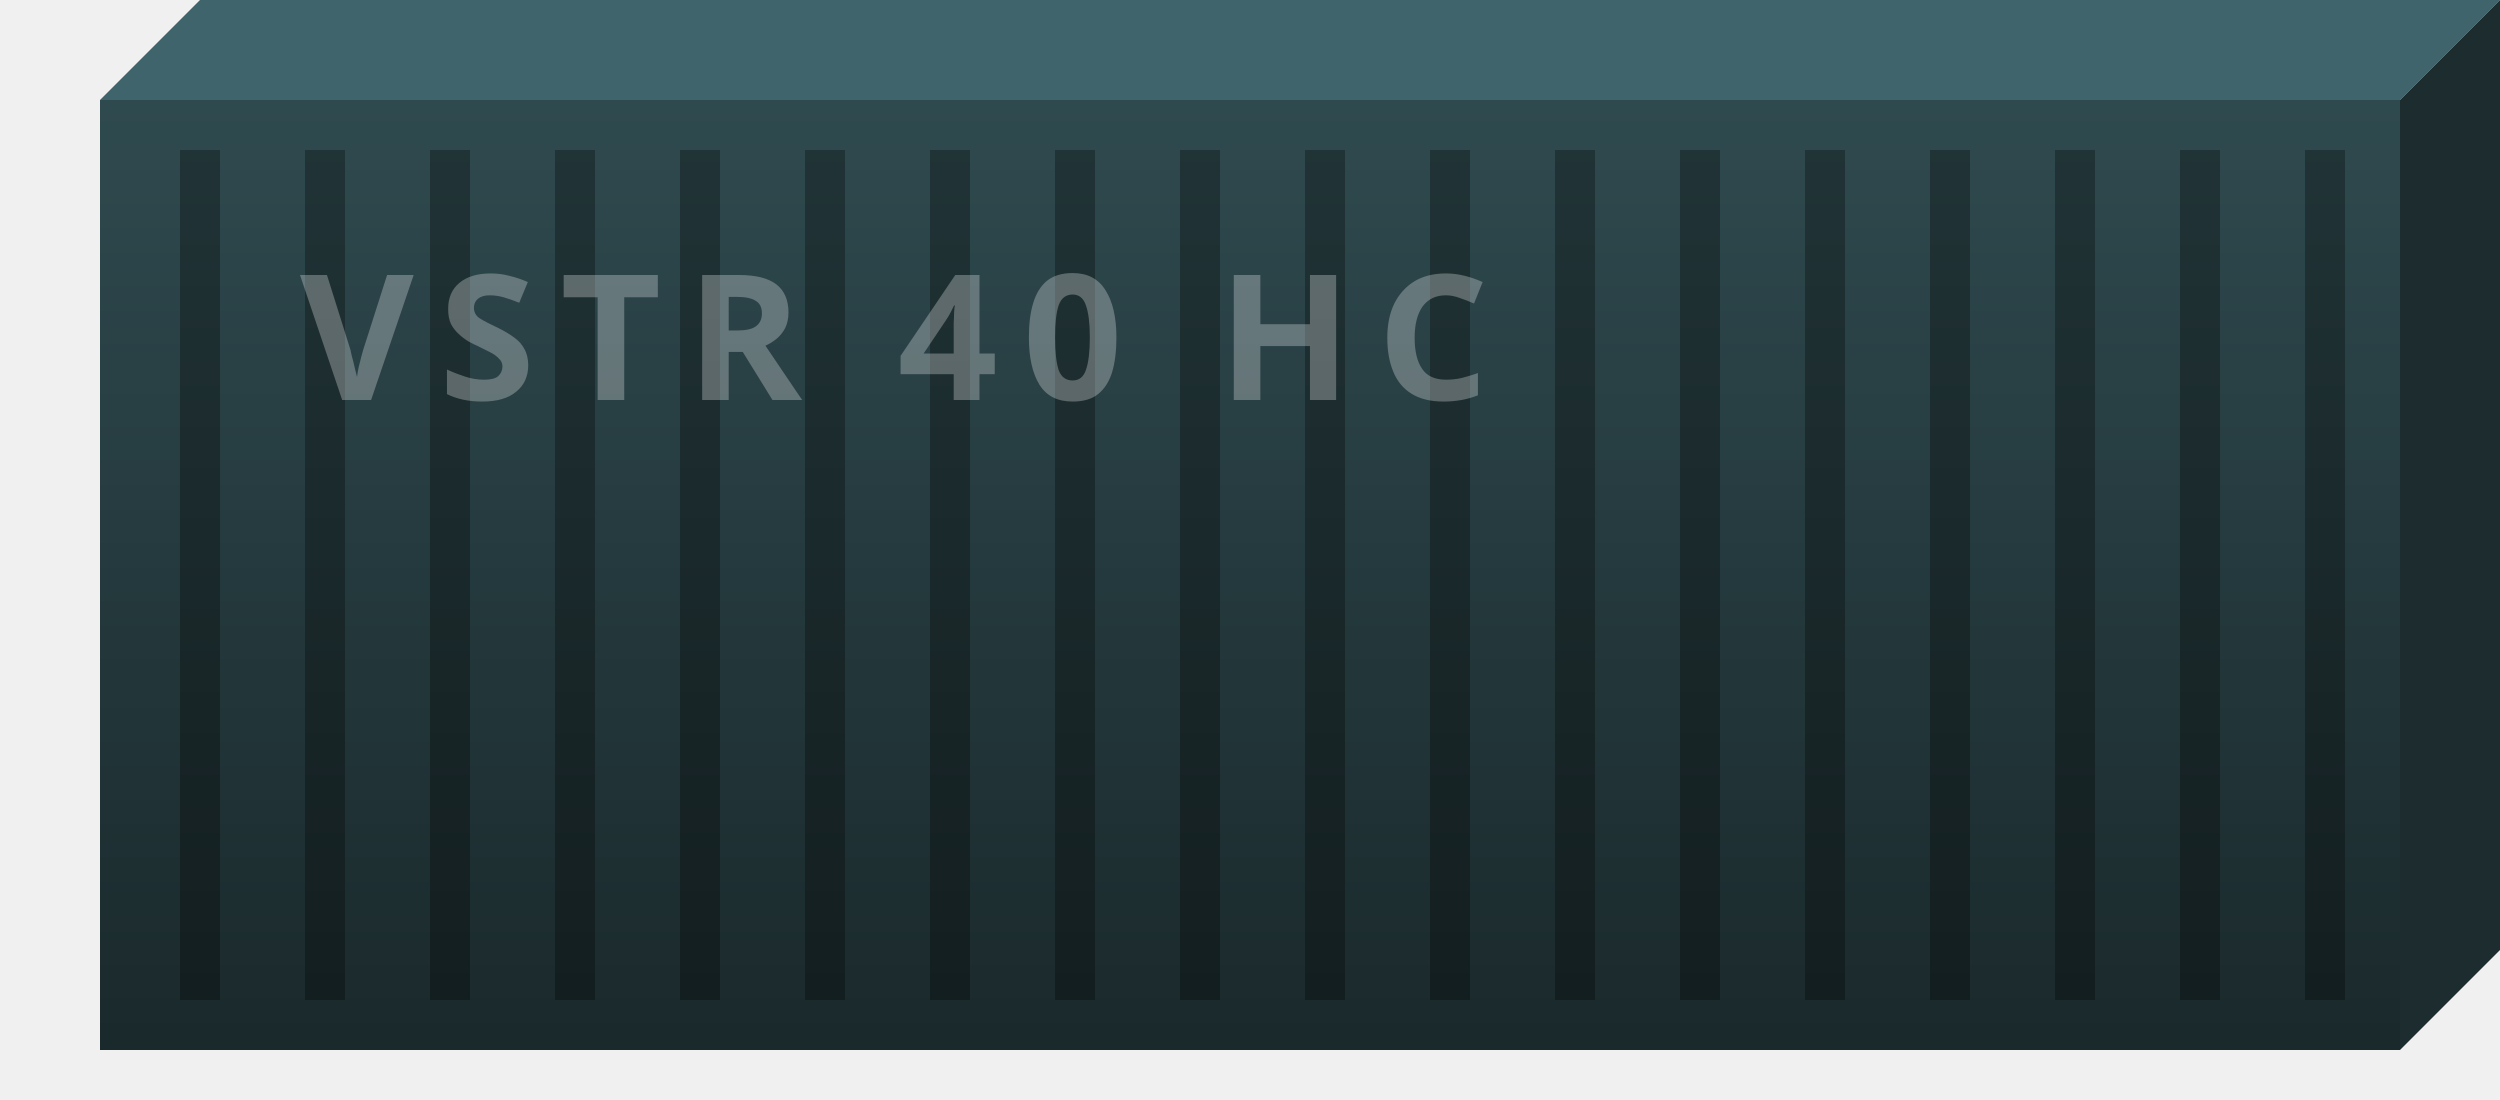
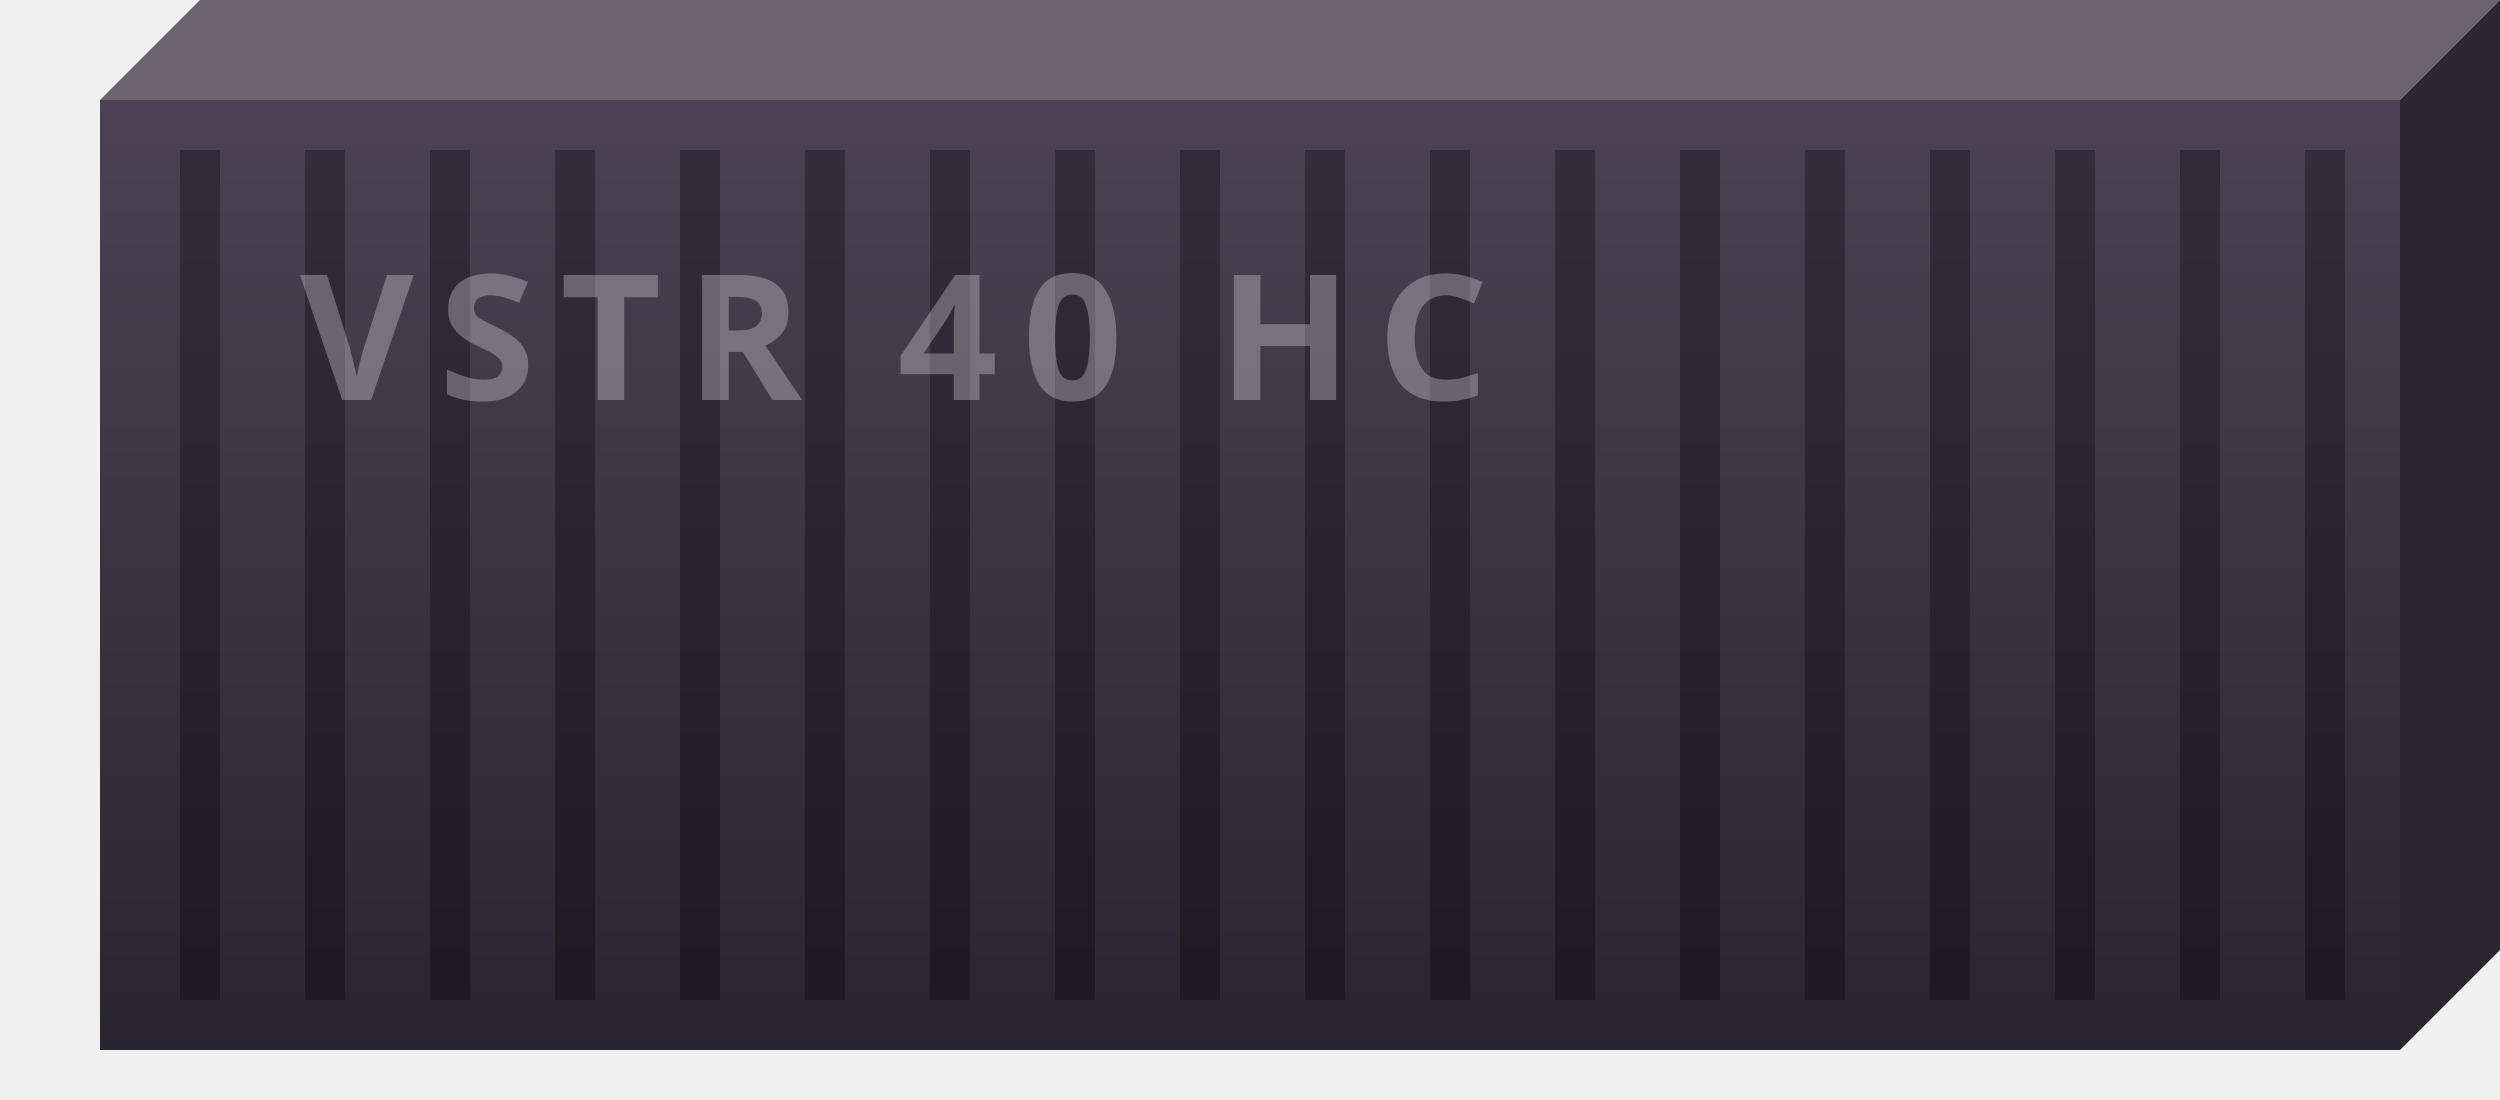
<svg xmlns="http://www.w3.org/2000/svg" viewBox="0 0 100 44" width="400" height="176">
  <defs>
    <filter id="rimW" x="-30%" y="-30%" width="160%" height="160%" color-interpolation-filters="sRGB">
      <feOffset in="SourceAlpha" dx="-1.3" dy="0.7" result="o" />
      <feComposite in="SourceAlpha" in2="o" operator="out" result="e" />
-       <feFlood flood-color="#FFB46A" flood-opacity=".95" />
+       <feFlood flood-color="#f4b06a" flood-opacity=".95" />
      <feComposite in2="e" operator="in" result="rim" />
      <feOffset in="SourceAlpha" dx="2.2" dy="-0.6" result="o2" />
      <feComposite in="SourceAlpha" in2="o2" operator="out" result="e2" />
      <feFlood flood-color="#000" flood-opacity=".35" />
      <feComposite in2="e2" operator="in" result="occ" />
      <feMerge>
        <feMergeNode in="SourceGraphic" />
        <feMergeNode in="occ" />
        <feMergeNode in="rim" />
      </feMerge>
    </filter>
    <filter id="rimC" x="-30%" y="-30%" width="160%" height="160%" color-interpolation-filters="sRGB">
      <feOffset in="SourceAlpha" dx="-1.3" dy="1" result="o" />
      <feComposite in="SourceAlpha" in2="o" operator="out" result="e" />
-       <feFlood flood-color="#BFD8FF" flood-opacity=".55" />
+       <feFlood flood-color="#9ad3f2" flood-opacity=".55" />
      <feComposite in2="e" operator="in" result="rim" />
      <feOffset in="SourceAlpha" dx="2.2" dy="-0.6" result="o2" />
      <feComposite in="SourceAlpha" in2="o2" operator="out" result="e2" />
      <feFlood flood-color="#000" flood-opacity=".4" />
      <feComposite in2="e2" operator="in" result="occ" />
      <feMerge>
        <feMergeNode in="SourceGraphic" />
        <feMergeNode in="occ" />
        <feMergeNode in="rim" />
      </feMerge>
    </filter>
    <filter id="softblur" x="-50%" y="-50%" width="200%" height="200%">
      <feGaussianBlur stdDeviation="1.4" />
    </filter>
    <filter id="dof" x="-20%" y="-20%" width="140%" height="140%">
      <feGaussianBlur stdDeviation="2.4" />
    </filter>
    <filter id="haze">
      <feGaussianBlur stdDeviation=".6" />
    </filter>
    <filter id="desat">
      <feColorMatrix type="saturate" values=".15" />
    </filter>
    <linearGradient id="trg" x1="0" x2="1">
-       <stop offset="0" stop-color="#FFE7A8" stop-opacity="0" />
-       <stop offset="1" stop-color="#FFF4D0" />
+       <stop offset="0" stop-color="#f8d9ab" stop-opacity="0" />
+       <stop offset="1" stop-color="#ece2cf" />
    </linearGradient>
    <linearGradient id="ctnShade" x1="0" y1="0" x2="0" y2="1">
      <stop offset="0" stop-color="#000" stop-opacity="0" />
      <stop offset="1" stop-color="#000" stop-opacity=".45" />
    </linearGradient>
  </defs>
-   <path d="M10 -2 H102 L96 4 H4 Z" fill="#3f646b" />
-   <rect x="4" y="4" width="92" height="38" fill="#2f4a4f" />
-   <path d="M8 6 V40" stroke="#213437" stroke-width="1.6" />
-   <path d="M13 6 V40" stroke="#213437" stroke-width="1.6" />
-   <path d="M18 6 V40" stroke="#213437" stroke-width="1.6" />
-   <path d="M23 6 V40" stroke="#213437" stroke-width="1.6" />
-   <path d="M28 6 V40" stroke="#213437" stroke-width="1.6" />
-   <path d="M33 6 V40" stroke="#213437" stroke-width="1.6" />
-   <path d="M38 6 V40" stroke="#213437" stroke-width="1.6" />
-   <path d="M43 6 V40" stroke="#213437" stroke-width="1.6" />
-   <path d="M48 6 V40" stroke="#213437" stroke-width="1.6" />
-   <path d="M53 6 V40" stroke="#213437" stroke-width="1.6" />
-   <path d="M58 6 V40" stroke="#213437" stroke-width="1.6" />
-   <path d="M63 6 V40" stroke="#213437" stroke-width="1.6" />
-   <path d="M68 6 V40" stroke="#213437" stroke-width="1.6" />
-   <path d="M73 6 V40" stroke="#213437" stroke-width="1.6" />
-   <path d="M78 6 V40" stroke="#213437" stroke-width="1.6" />
-   <path d="M83 6 V40" stroke="#213437" stroke-width="1.6" />
-   <path d="M88 6 V40" stroke="#213437" stroke-width="1.6" />
-   <path d="M93 6 V40" stroke="#213437" stroke-width="1.6" />
-   <path d="M96 4 L102 -2 V36 L96 42 Z" fill="#1c2c2f" />
+   <path d="M10 -2 H102 L96 4 H4 Z" fill="#6b6370" />
+   <rect x="4" y="4" width="92" height="38" fill="#4b4354" />
+   <path d="M8 6 V40" stroke="#342e3c" stroke-width="1.6" />
+   <path d="M13 6 V40" stroke="#342e3c" stroke-width="1.6" />
+   <path d="M18 6 V40" stroke="#342e3c" stroke-width="1.6" />
+   <path d="M23 6 V40" stroke="#342e3c" stroke-width="1.6" />
+   <path d="M28 6 V40" stroke="#342e3c" stroke-width="1.6" />
+   <path d="M33 6 V40" stroke="#342e3c" stroke-width="1.6" />
+   <path d="M38 6 V40" stroke="#342e3c" stroke-width="1.6" />
+   <path d="M43 6 V40" stroke="#342e3c" stroke-width="1.6" />
+   <path d="M48 6 V40" stroke="#342e3c" stroke-width="1.6" />
+   <path d="M53 6 V40" stroke="#342e3c" stroke-width="1.6" />
+   <path d="M58 6 V40" stroke="#342e3c" stroke-width="1.6" />
+   <path d="M63 6 V40" stroke="#342e3c" stroke-width="1.6" />
+   <path d="M68 6 V40" stroke="#342e3c" stroke-width="1.6" />
+   <path d="M73 6 V40" stroke="#342e3c" stroke-width="1.6" />
+   <path d="M78 6 V40" stroke="#342e3c" stroke-width="1.6" />
+   <path d="M83 6 V40" stroke="#342e3c" stroke-width="1.6" />
+   <path d="M88 6 V40" stroke="#342e3c" stroke-width="1.6" />
+   <path d="M93 6 V40" stroke="#342e3c" stroke-width="1.6" />
+   <path d="M96 4 L102 -2 V36 L96 42 Z" fill="#2b2632" />
  <rect x="4" y="4" width="92" height="38" fill="url(#ctnShade)" />
  <text x="12" y="16" font-family="Arial Narrow, sans-serif" font-weight="700" font-size="7" fill="#ffffff" opacity=".28" letter-spacing="1">VSTR 40 HC</text>
</svg>
